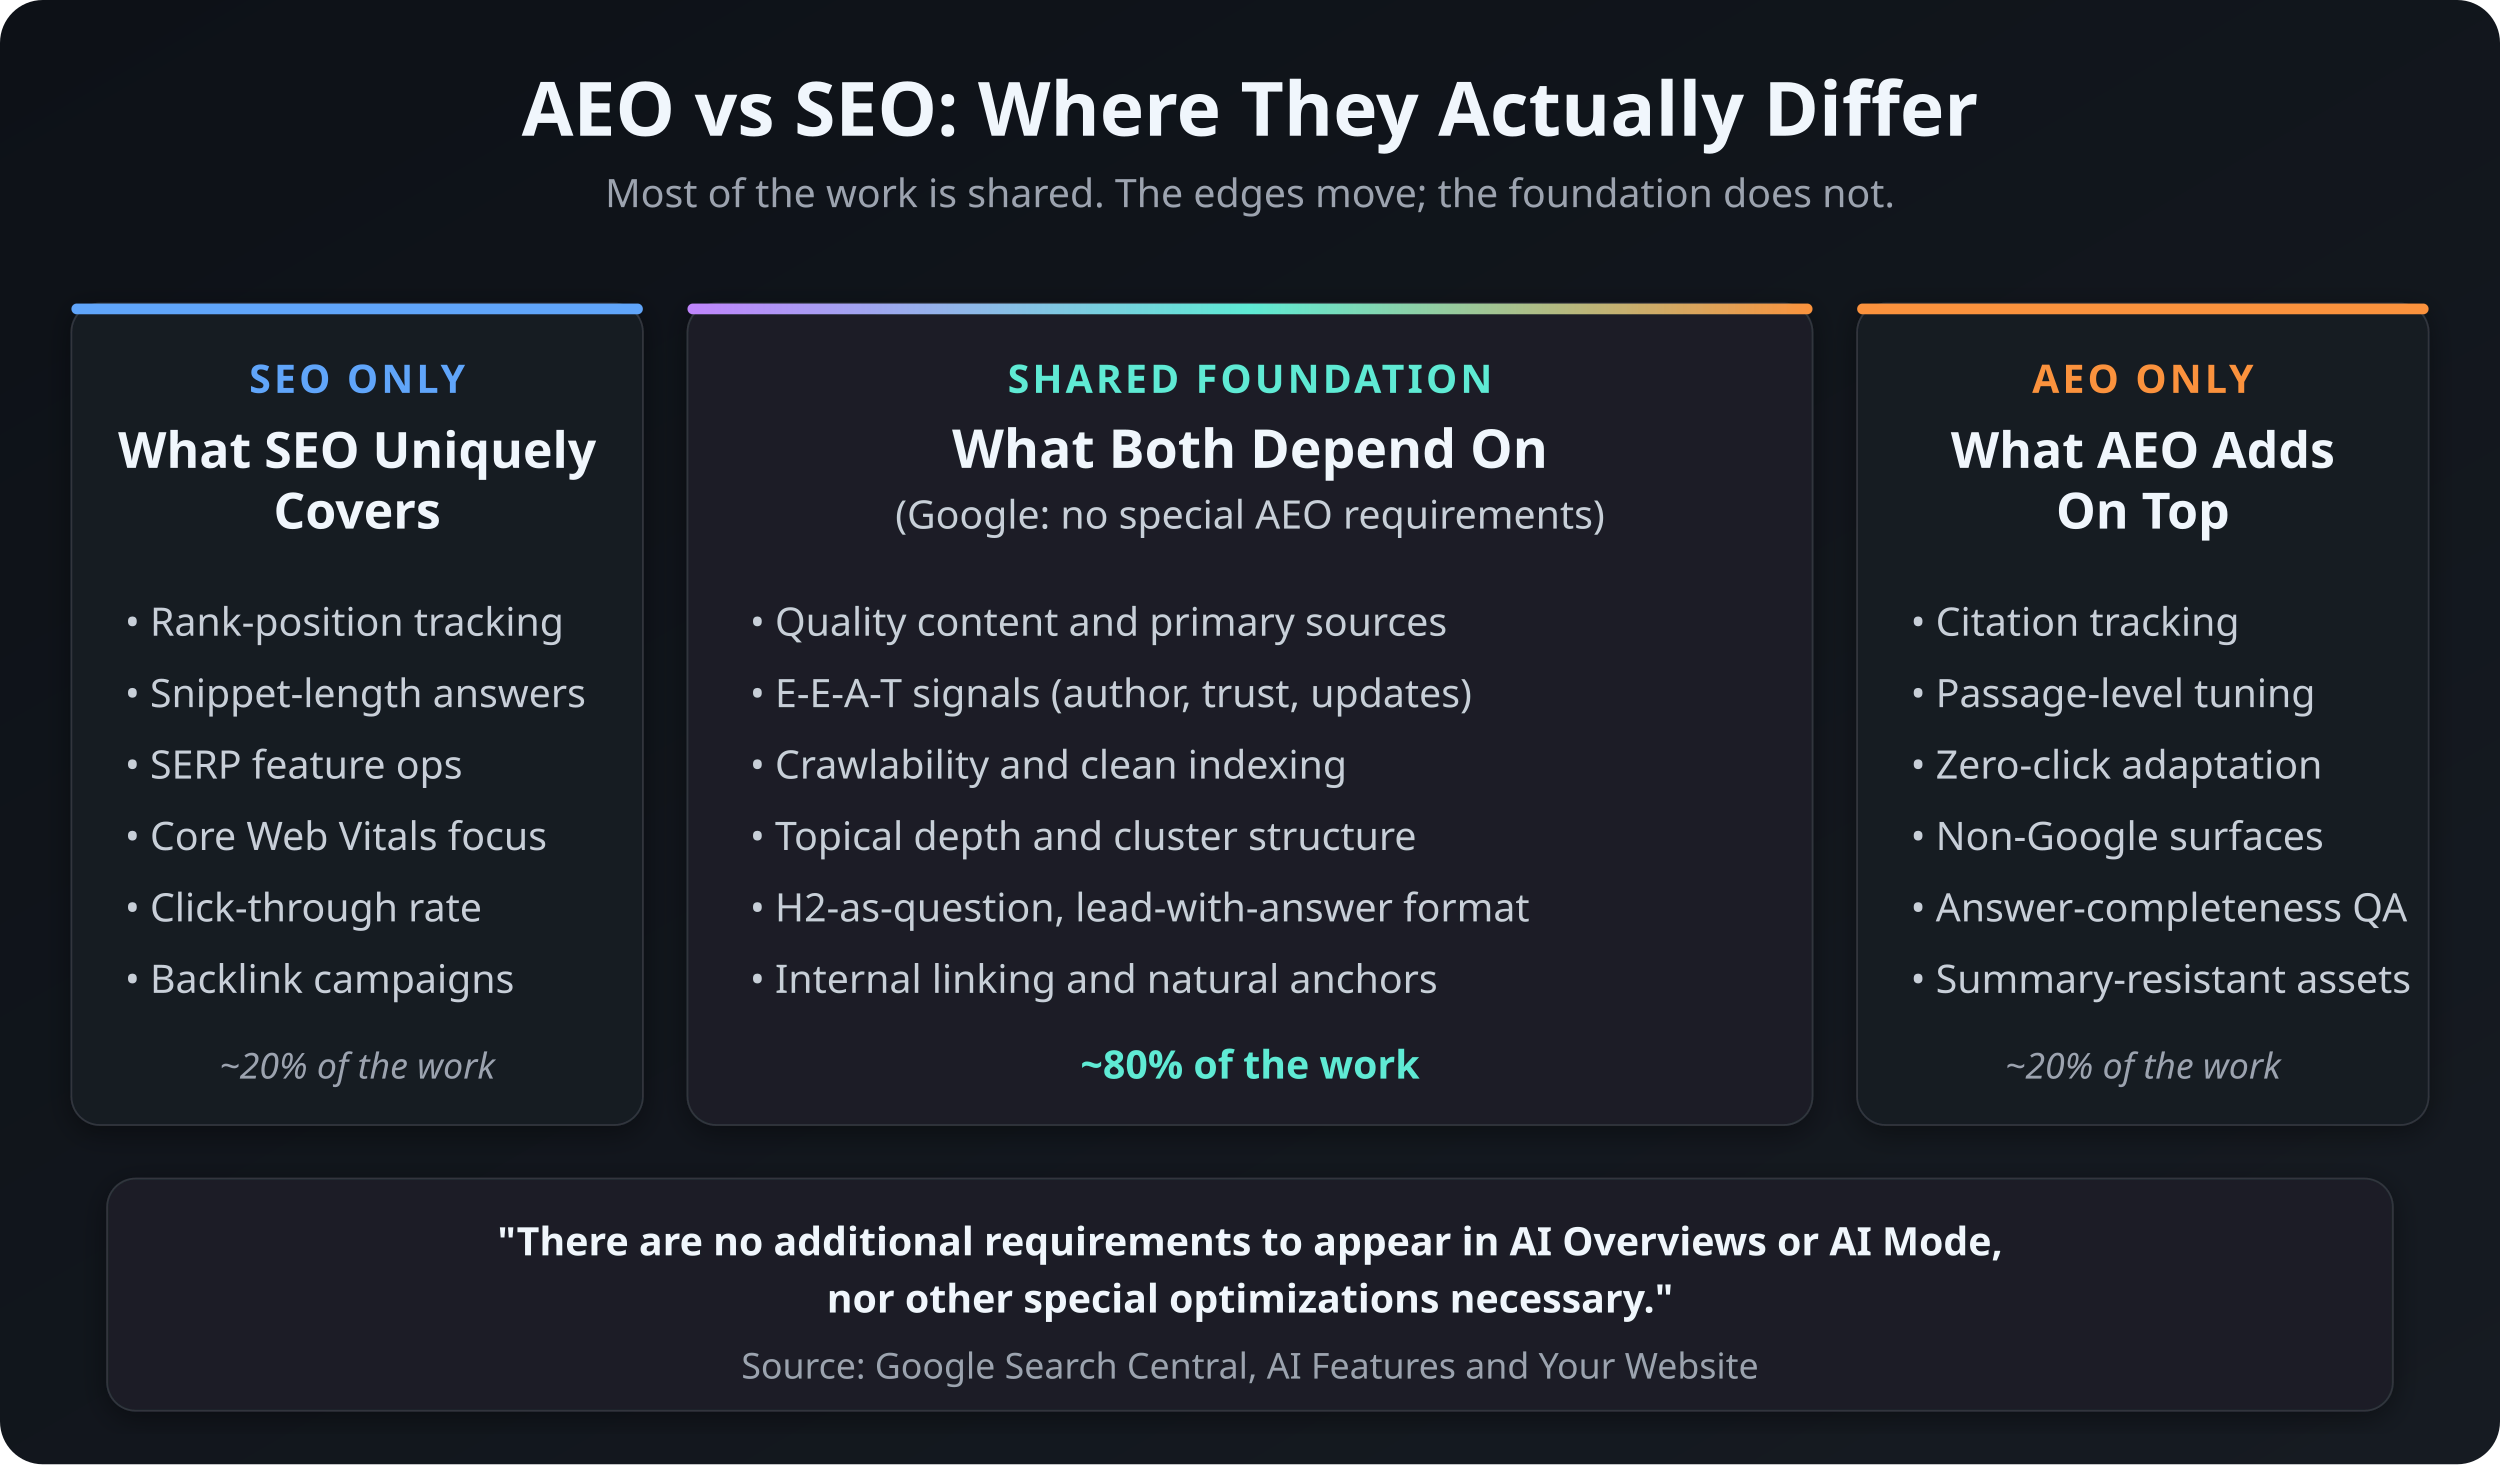
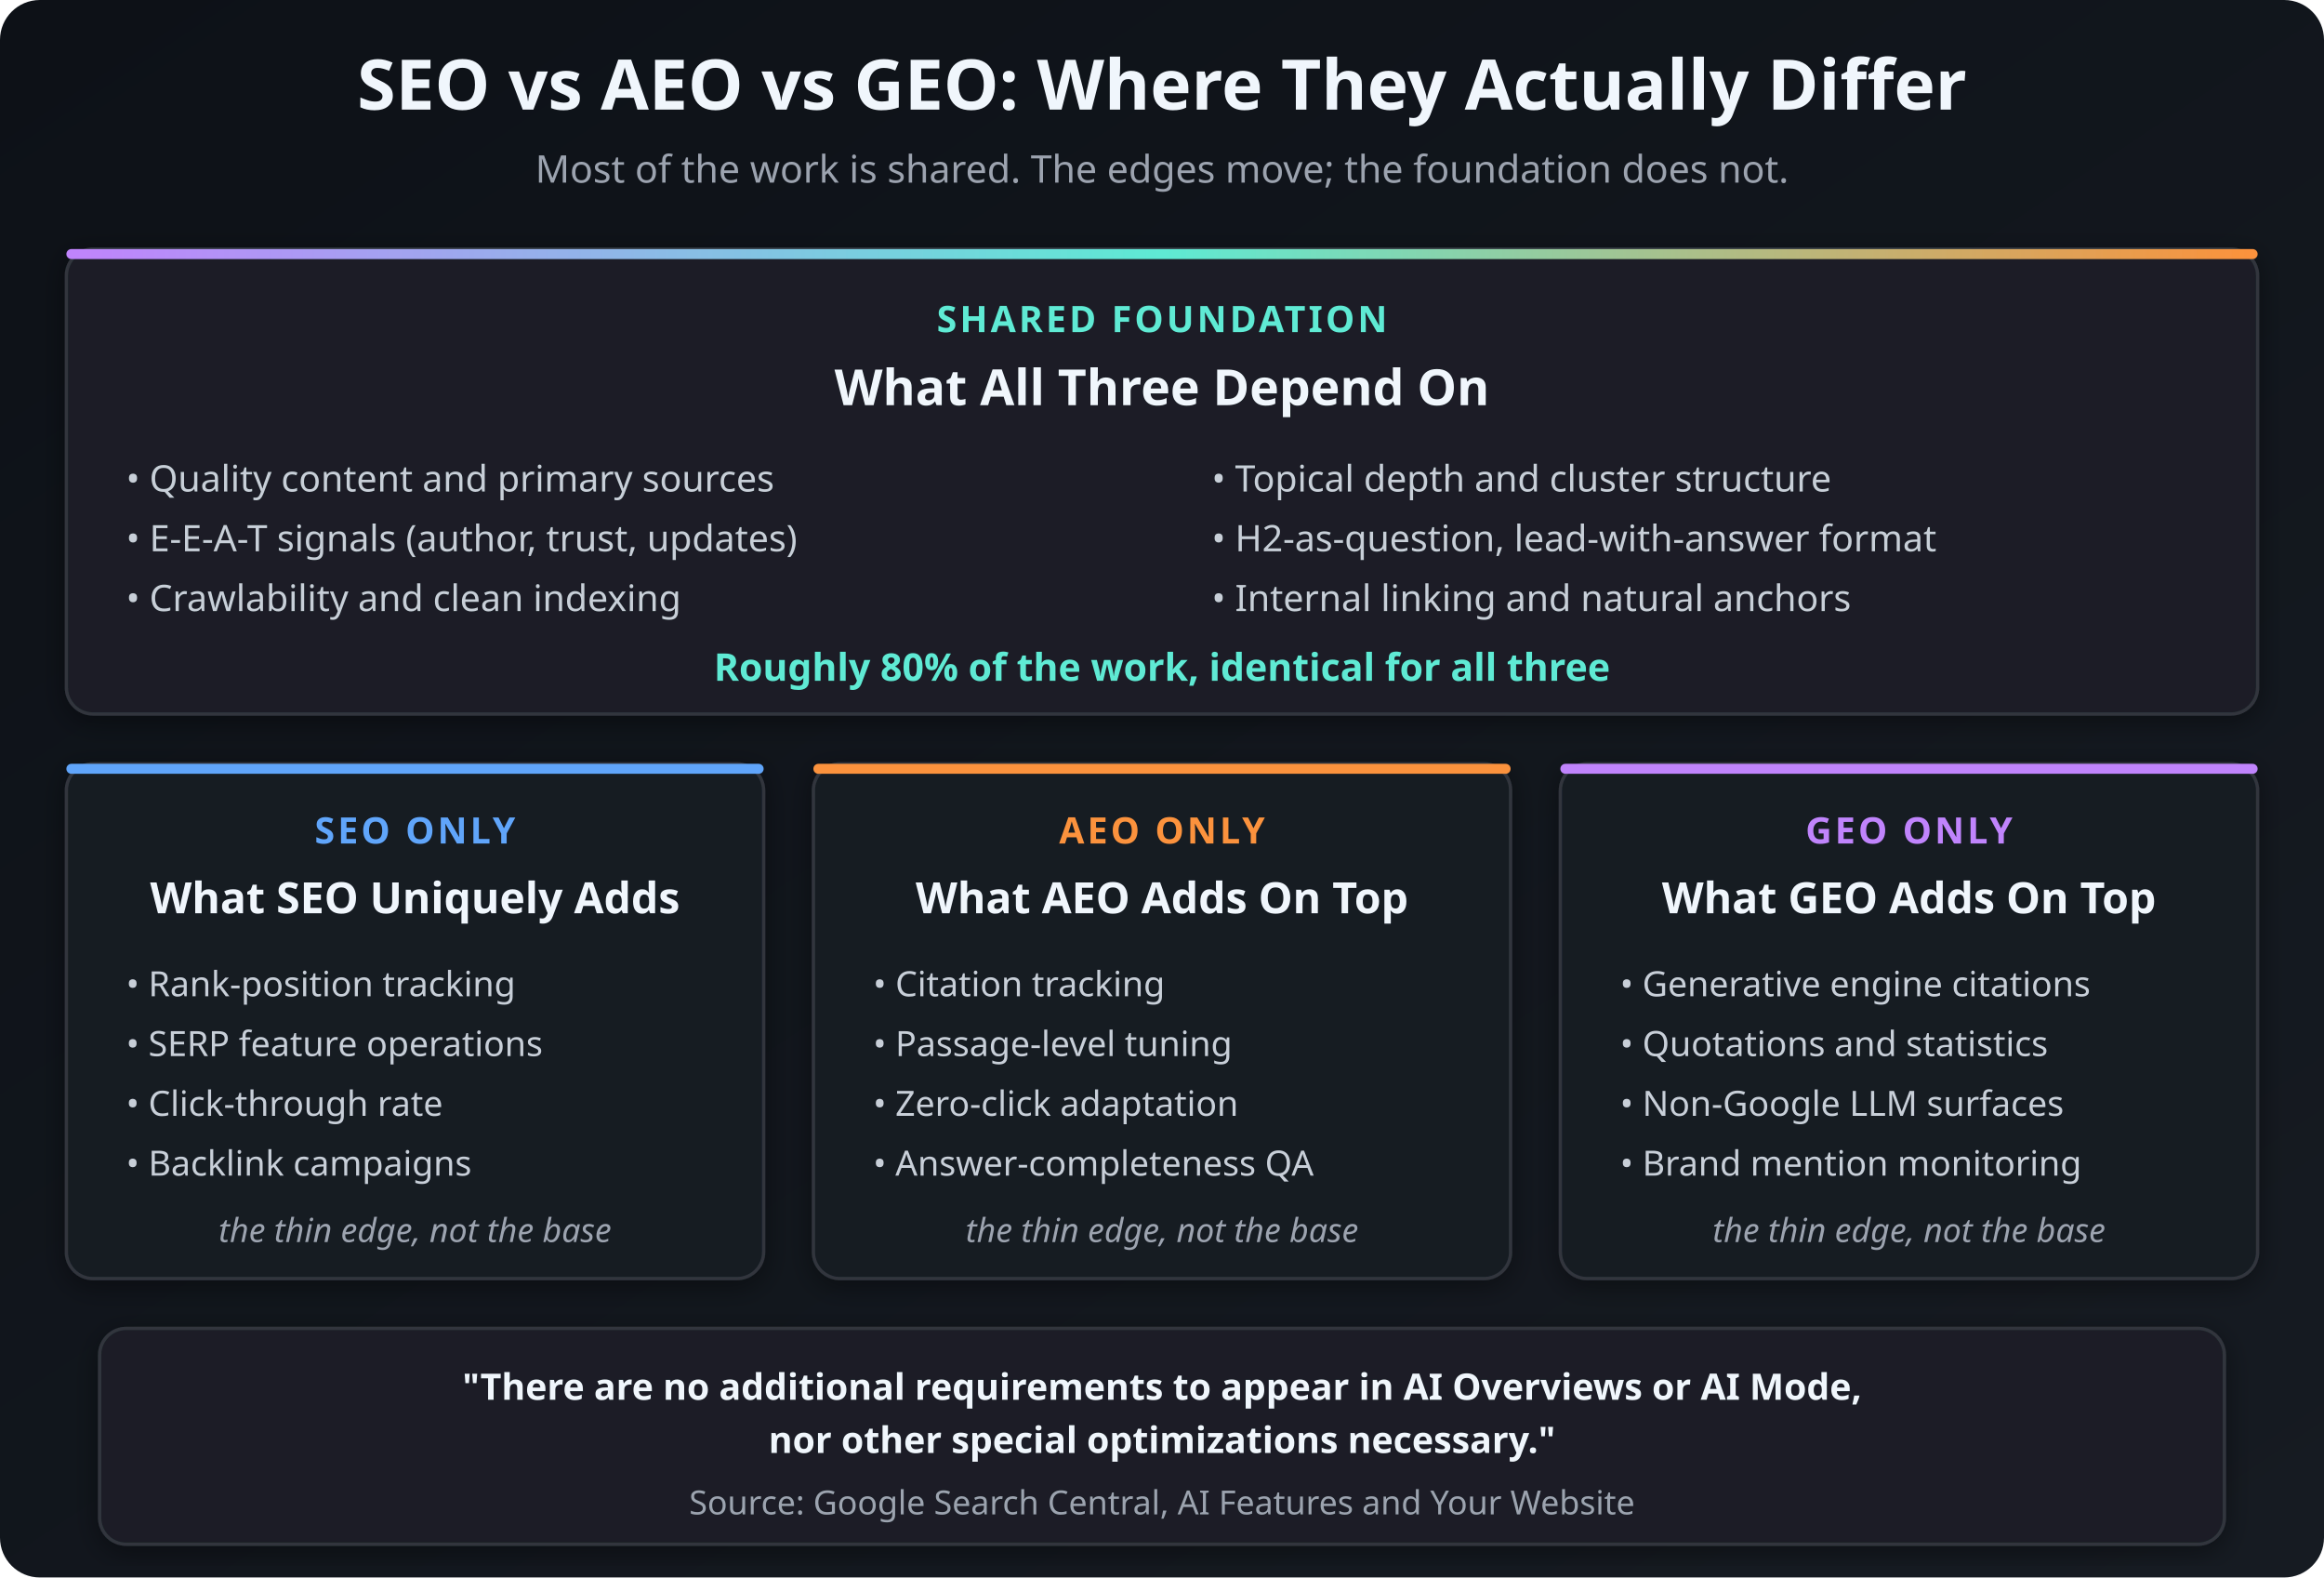
- <svg xmlns="http://www.w3.org/2000/svg" viewBox="0 0 1400 820">
+ <svg xmlns="http://www.w3.org/2000/svg" viewBox="0 0 1400 950">
  <defs>
    <linearGradient id="bg" x1="0" y1="0" x2="1" y2="1">
      <stop offset="0%" stop-color="#0d1117" />
      <stop offset="100%" stop-color="#161b22" />
    </linearGradient>
    <linearGradient id="sharedGrad" x1="0" y1="0" x2="1" y2="0">
      <stop offset="0%" stop-color="#c084fc" />
      <stop offset="50%" stop-color="#5eead4" />
      <stop offset="100%" stop-color="#fb923c" />
    </linearGradient>
    <filter id="cardShadow">
      <feDropShadow dx="0" dy="4" stdDeviation="8" flood-color="#000" flood-opacity="0.4" />
    </filter>
  </defs>
-   <rect width="1400" height="820" fill="url(#bg)" rx="24" />
-   <text x="700" y="76" text-anchor="middle" fill="#f0f6fc" font-family="Segoe UI, sans-serif" font-size="42" font-weight="700">AEO vs SEO: Where They Actually Differ</text>
-   <text x="700" y="116" text-anchor="middle" fill="#9ca3af" font-family="Segoe UI, sans-serif" font-size="22">Most of the work is shared. The edges move; the foundation does not.</text>
+   <rect width="1400" height="950" fill="url(#bg)" rx="24" />
+   <text x="700" y="66" text-anchor="middle" fill="#f0f6fc" font-family="Segoe UI, sans-serif" font-size="42" font-weight="700">SEO vs AEO vs GEO: Where They Actually Differ</text>
+   <text x="700" y="110" text-anchor="middle" fill="#9ca3af" font-family="Segoe UI, sans-serif" font-size="23">Most of the work is shared. The edges move; the foundation does not.</text>
  <g filter="url(#cardShadow)">
-     <rect x="40" y="170" width="320" height="460" rx="16" fill="#151b23" stroke="#30363d" stroke-width="1" />
-     <rect x="40" y="170" width="320" height="6" rx="3" fill="#60a5fa" />
-     <text x="200" y="220" text-anchor="middle" fill="#60a5fa" font-family="Segoe UI, sans-serif" font-size="22" font-weight="700" letter-spacing="0.08em">SEO ONLY</text>
-     <text x="200" y="262" text-anchor="middle" fill="#f0f6fc" font-family="Segoe UI, sans-serif" font-size="28" font-weight="700">What SEO Uniquely</text>
-     <text x="200" y="296" text-anchor="middle" fill="#f0f6fc" font-family="Segoe UI, sans-serif" font-size="28" font-weight="700">Covers</text>
-     <text x="70" y="356" fill="#c8cfd8" font-family="Segoe UI, sans-serif" font-size="22">• Rank-position tracking</text>
-     <text x="70" y="396" fill="#c8cfd8" font-family="Segoe UI, sans-serif" font-size="22">• Snippet-length answers</text>
-     <text x="70" y="436" fill="#c8cfd8" font-family="Segoe UI, sans-serif" font-size="22">• SERP feature ops</text>
-     <text x="70" y="476" fill="#c8cfd8" font-family="Segoe UI, sans-serif" font-size="22">• Core Web Vitals focus</text>
-     <text x="70" y="516" fill="#c8cfd8" font-family="Segoe UI, sans-serif" font-size="22">• Click-through rate</text>
-     <text x="70" y="556" fill="#c8cfd8" font-family="Segoe UI, sans-serif" font-size="22">• Backlink campaigns</text>
-     <text x="200" y="604" text-anchor="middle" fill="#9ca3af" font-family="Segoe UI, sans-serif" font-size="20" font-style="italic">~20% of the work</text>
+     <rect x="40" y="150" width="1320" height="280" rx="16" fill="#1a1f26" stroke="#30363d" stroke-width="2" />
+     <rect x="40" y="150" width="1320" height="6" rx="3" fill="url(#sharedGrad)" />
+     <text x="700" y="200" text-anchor="middle" fill="#5eead4" font-family="Segoe UI, sans-serif" font-size="22" font-weight="700" letter-spacing="0.08em">SHARED FOUNDATION</text>
+     <text x="700" y="244" text-anchor="middle" fill="#f0f6fc" font-family="Segoe UI, sans-serif" font-size="30" font-weight="700">What All Three Depend On</text>
+     <text x="76" y="296" fill="#c8cfd8" font-family="Segoe UI, sans-serif" font-size="22">• Quality content and primary sources</text>
+     <text x="76" y="332" fill="#c8cfd8" font-family="Segoe UI, sans-serif" font-size="22">• E-E-A-T signals (author, trust, updates)</text>
+     <text x="76" y="368" fill="#c8cfd8" font-family="Segoe UI, sans-serif" font-size="22">• Crawlability and clean indexing</text>
+     <text x="730" y="296" fill="#c8cfd8" font-family="Segoe UI, sans-serif" font-size="22">• Topical depth and cluster structure</text>
+     <text x="730" y="332" fill="#c8cfd8" font-family="Segoe UI, sans-serif" font-size="22">• H2-as-question, lead-with-answer format</text>
+     <text x="730" y="368" fill="#c8cfd8" font-family="Segoe UI, sans-serif" font-size="22">• Internal linking and natural anchors</text>
+     <text x="700" y="410" text-anchor="middle" fill="#5eead4" font-family="Segoe UI, sans-serif" font-size="23" font-weight="700">Roughly 80% of the work, identical for all three</text>
  </g>
  <g filter="url(#cardShadow)">
-     <rect x="385" y="170" width="630" height="460" rx="16" fill="#1a1f26" stroke="#30363d" stroke-width="1" />
-     <rect x="385" y="170" width="630" height="6" rx="3" fill="url(#sharedGrad)" />
-     <text x="700" y="220" text-anchor="middle" fill="#5eead4" font-family="Segoe UI, sans-serif" font-size="22" font-weight="700" letter-spacing="0.08em">SHARED FOUNDATION</text>
-     <text x="700" y="262" text-anchor="middle" fill="#f0f6fc" font-family="Segoe UI, sans-serif" font-size="30" font-weight="700">What Both Depend On</text>
-     <text x="700" y="296" text-anchor="middle" fill="#c8cfd8" font-family="Segoe UI, sans-serif" font-size="22">(Google: no special AEO requirements)</text>
-     <text x="420" y="356" fill="#c8cfd8" font-family="Segoe UI, sans-serif" font-size="22">• Quality content and primary sources</text>
-     <text x="420" y="396" fill="#c8cfd8" font-family="Segoe UI, sans-serif" font-size="22">• E-E-A-T signals (author, trust, updates)</text>
-     <text x="420" y="436" fill="#c8cfd8" font-family="Segoe UI, sans-serif" font-size="22">• Crawlability and clean indexing</text>
-     <text x="420" y="476" fill="#c8cfd8" font-family="Segoe UI, sans-serif" font-size="22">• Topical depth and cluster structure</text>
-     <text x="420" y="516" fill="#c8cfd8" font-family="Segoe UI, sans-serif" font-size="22">• H2-as-question, lead-with-answer format</text>
-     <text x="420" y="556" fill="#c8cfd8" font-family="Segoe UI, sans-serif" font-size="22">• Internal linking and natural anchors</text>
-     <text x="700" y="604" text-anchor="middle" fill="#5eead4" font-family="Segoe UI, sans-serif" font-size="22" font-weight="700">~80% of the work</text>
+     <rect x="40" y="460" width="420" height="310" rx="16" fill="#151b23" stroke="#30363d" stroke-width="2" />
+     <rect x="40" y="460" width="420" height="6" rx="3" fill="#60a5fa" />
+     <text x="250" y="508" text-anchor="middle" fill="#60a5fa" font-family="Segoe UI, sans-serif" font-size="22" font-weight="700" letter-spacing="0.08em">SEO ONLY</text>
+     <text x="250" y="550" text-anchor="middle" fill="#f0f6fc" font-family="Segoe UI, sans-serif" font-size="26" font-weight="700">What SEO Uniquely Adds</text>
+     <text x="76" y="600" fill="#c8cfd8" font-family="Segoe UI, sans-serif" font-size="21">• Rank-position tracking</text>
+     <text x="76" y="636" fill="#c8cfd8" font-family="Segoe UI, sans-serif" font-size="21">• SERP feature operations</text>
+     <text x="76" y="672" fill="#c8cfd8" font-family="Segoe UI, sans-serif" font-size="21">• Click-through rate</text>
+     <text x="76" y="708" fill="#c8cfd8" font-family="Segoe UI, sans-serif" font-size="21">• Backlink campaigns</text>
+     <text x="250" y="748" text-anchor="middle" fill="#9ca3af" font-family="Segoe UI, sans-serif" font-size="20" font-style="italic">the thin edge, not the base</text>
  </g>
  <g filter="url(#cardShadow)">
-     <rect x="1040" y="170" width="320" height="460" rx="16" fill="#151b23" stroke="#30363d" stroke-width="1" />
-     <rect x="1040" y="170" width="320" height="6" rx="3" fill="#fb923c" />
-     <text x="1200" y="220" text-anchor="middle" fill="#fb923c" font-family="Segoe UI, sans-serif" font-size="22" font-weight="700" letter-spacing="0.08em">AEO ONLY</text>
-     <text x="1200" y="262" text-anchor="middle" fill="#f0f6fc" font-family="Segoe UI, sans-serif" font-size="28" font-weight="700">What AEO Adds</text>
-     <text x="1200" y="296" text-anchor="middle" fill="#f0f6fc" font-family="Segoe UI, sans-serif" font-size="28" font-weight="700">On Top</text>
-     <text x="1070" y="356" fill="#c8cfd8" font-family="Segoe UI, sans-serif" font-size="22">• Citation tracking</text>
-     <text x="1070" y="396" fill="#c8cfd8" font-family="Segoe UI, sans-serif" font-size="22">• Passage-level tuning</text>
-     <text x="1070" y="436" fill="#c8cfd8" font-family="Segoe UI, sans-serif" font-size="22">• Zero-click adaptation</text>
-     <text x="1070" y="476" fill="#c8cfd8" font-family="Segoe UI, sans-serif" font-size="22">• Non-Google surfaces</text>
-     <text x="1070" y="516" fill="#c8cfd8" font-family="Segoe UI, sans-serif" font-size="22">• Answer-completeness QA</text>
-     <text x="1070" y="556" fill="#c8cfd8" font-family="Segoe UI, sans-serif" font-size="22">• Summary-resistant assets</text>
-     <text x="1200" y="604" text-anchor="middle" fill="#9ca3af" font-family="Segoe UI, sans-serif" font-size="20" font-style="italic">~20% of the work</text>
+     <rect x="490" y="460" width="420" height="310" rx="16" fill="#151b23" stroke="#30363d" stroke-width="2" />
+     <rect x="490" y="460" width="420" height="6" rx="3" fill="#fb923c" />
+     <text x="700" y="508" text-anchor="middle" fill="#fb923c" font-family="Segoe UI, sans-serif" font-size="22" font-weight="700" letter-spacing="0.08em">AEO ONLY</text>
+     <text x="700" y="550" text-anchor="middle" fill="#f0f6fc" font-family="Segoe UI, sans-serif" font-size="26" font-weight="700">What AEO Adds On Top</text>
+     <text x="526" y="600" fill="#c8cfd8" font-family="Segoe UI, sans-serif" font-size="21">• Citation tracking</text>
+     <text x="526" y="636" fill="#c8cfd8" font-family="Segoe UI, sans-serif" font-size="21">• Passage-level tuning</text>
+     <text x="526" y="672" fill="#c8cfd8" font-family="Segoe UI, sans-serif" font-size="21">• Zero-click adaptation</text>
+     <text x="526" y="708" fill="#c8cfd8" font-family="Segoe UI, sans-serif" font-size="21">• Answer-completeness QA</text>
+     <text x="700" y="748" text-anchor="middle" fill="#9ca3af" font-family="Segoe UI, sans-serif" font-size="20" font-style="italic">the thin edge, not the base</text>
  </g>
  <g filter="url(#cardShadow)">
-     <rect x="60" y="660" width="1280" height="130" rx="16" fill="#1a1f26" stroke="#30363d" stroke-width="1" />
-     <text x="700" y="703" text-anchor="middle" fill="#f0f6fc" font-family="Segoe UI, sans-serif" font-size="22" font-weight="600">"There are no additional requirements to appear in AI Overviews or AI Mode,</text>
-     <text x="700" y="735" text-anchor="middle" fill="#f0f6fc" font-family="Segoe UI, sans-serif" font-size="22" font-weight="600">nor other special optimizations necessary."</text>
-     <text x="700" y="772" text-anchor="middle" fill="#9ca3af" font-family="Segoe UI, sans-serif" font-size="20">Source: Google Search Central, AI Features and Your Website</text>
+     <rect x="940" y="460" width="420" height="310" rx="16" fill="#151b23" stroke="#30363d" stroke-width="2" />
+     <rect x="940" y="460" width="420" height="6" rx="3" fill="#c084fc" />
+     <text x="1150" y="508" text-anchor="middle" fill="#c084fc" font-family="Segoe UI, sans-serif" font-size="22" font-weight="700" letter-spacing="0.08em">GEO ONLY</text>
+     <text x="1150" y="550" text-anchor="middle" fill="#f0f6fc" font-family="Segoe UI, sans-serif" font-size="26" font-weight="700">What GEO Adds On Top</text>
+     <text x="976" y="600" fill="#c8cfd8" font-family="Segoe UI, sans-serif" font-size="21">• Generative engine citations</text>
+     <text x="976" y="636" fill="#c8cfd8" font-family="Segoe UI, sans-serif" font-size="21">• Quotations and statistics</text>
+     <text x="976" y="672" fill="#c8cfd8" font-family="Segoe UI, sans-serif" font-size="21">• Non-Google LLM surfaces</text>
+     <text x="976" y="708" fill="#c8cfd8" font-family="Segoe UI, sans-serif" font-size="21">• Brand mention monitoring</text>
+     <text x="1150" y="748" text-anchor="middle" fill="#9ca3af" font-family="Segoe UI, sans-serif" font-size="20" font-style="italic">the thin edge, not the base</text>
+   </g>
+   <g filter="url(#cardShadow)">
+     <rect x="60" y="800" width="1280" height="130" rx="16" fill="#1a1f26" stroke="#30363d" stroke-width="2" />
+     <text x="700" y="843" text-anchor="middle" fill="#f0f6fc" font-family="Segoe UI, sans-serif" font-size="22" font-weight="600">"There are no additional requirements to appear in AI Overviews or AI Mode,</text>
+     <text x="700" y="875" text-anchor="middle" fill="#f0f6fc" font-family="Segoe UI, sans-serif" font-size="22" font-weight="600">nor other special optimizations necessary."</text>
+     <text x="700" y="912" text-anchor="middle" fill="#9ca3af" font-family="Segoe UI, sans-serif" font-size="20">Source: Google Search Central, AI Features and Your Website</text>
  </g>
</svg>
